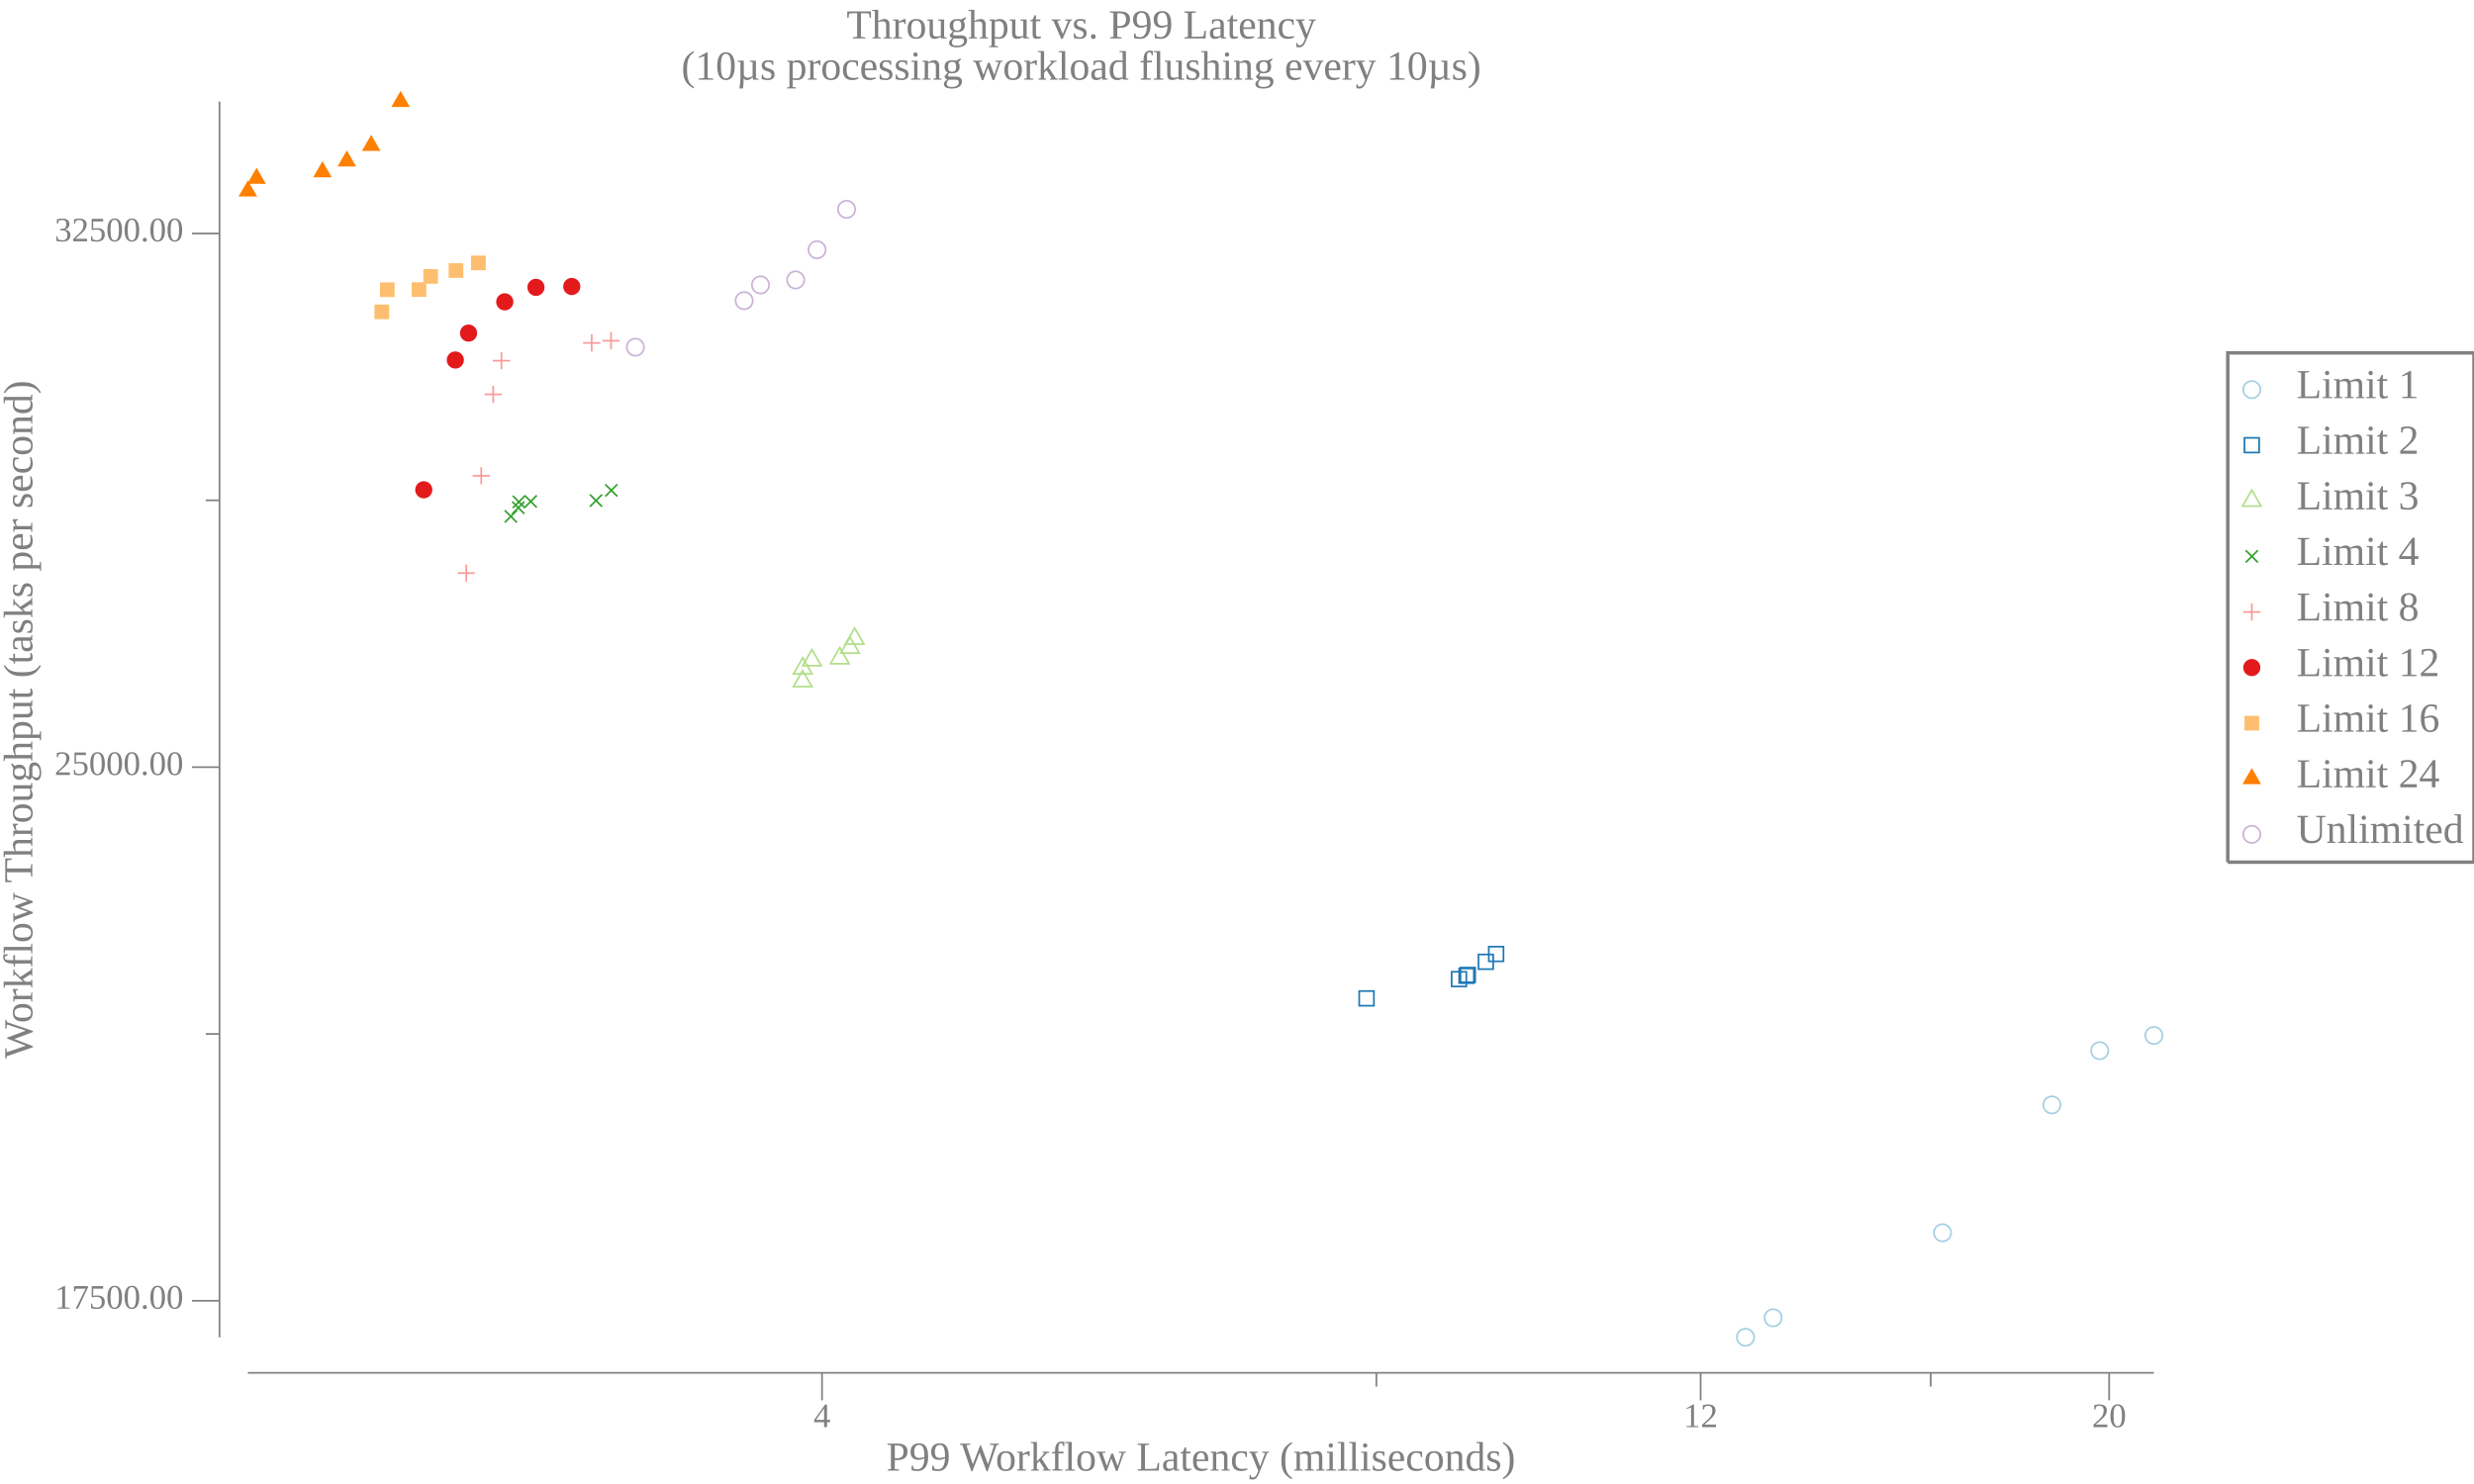
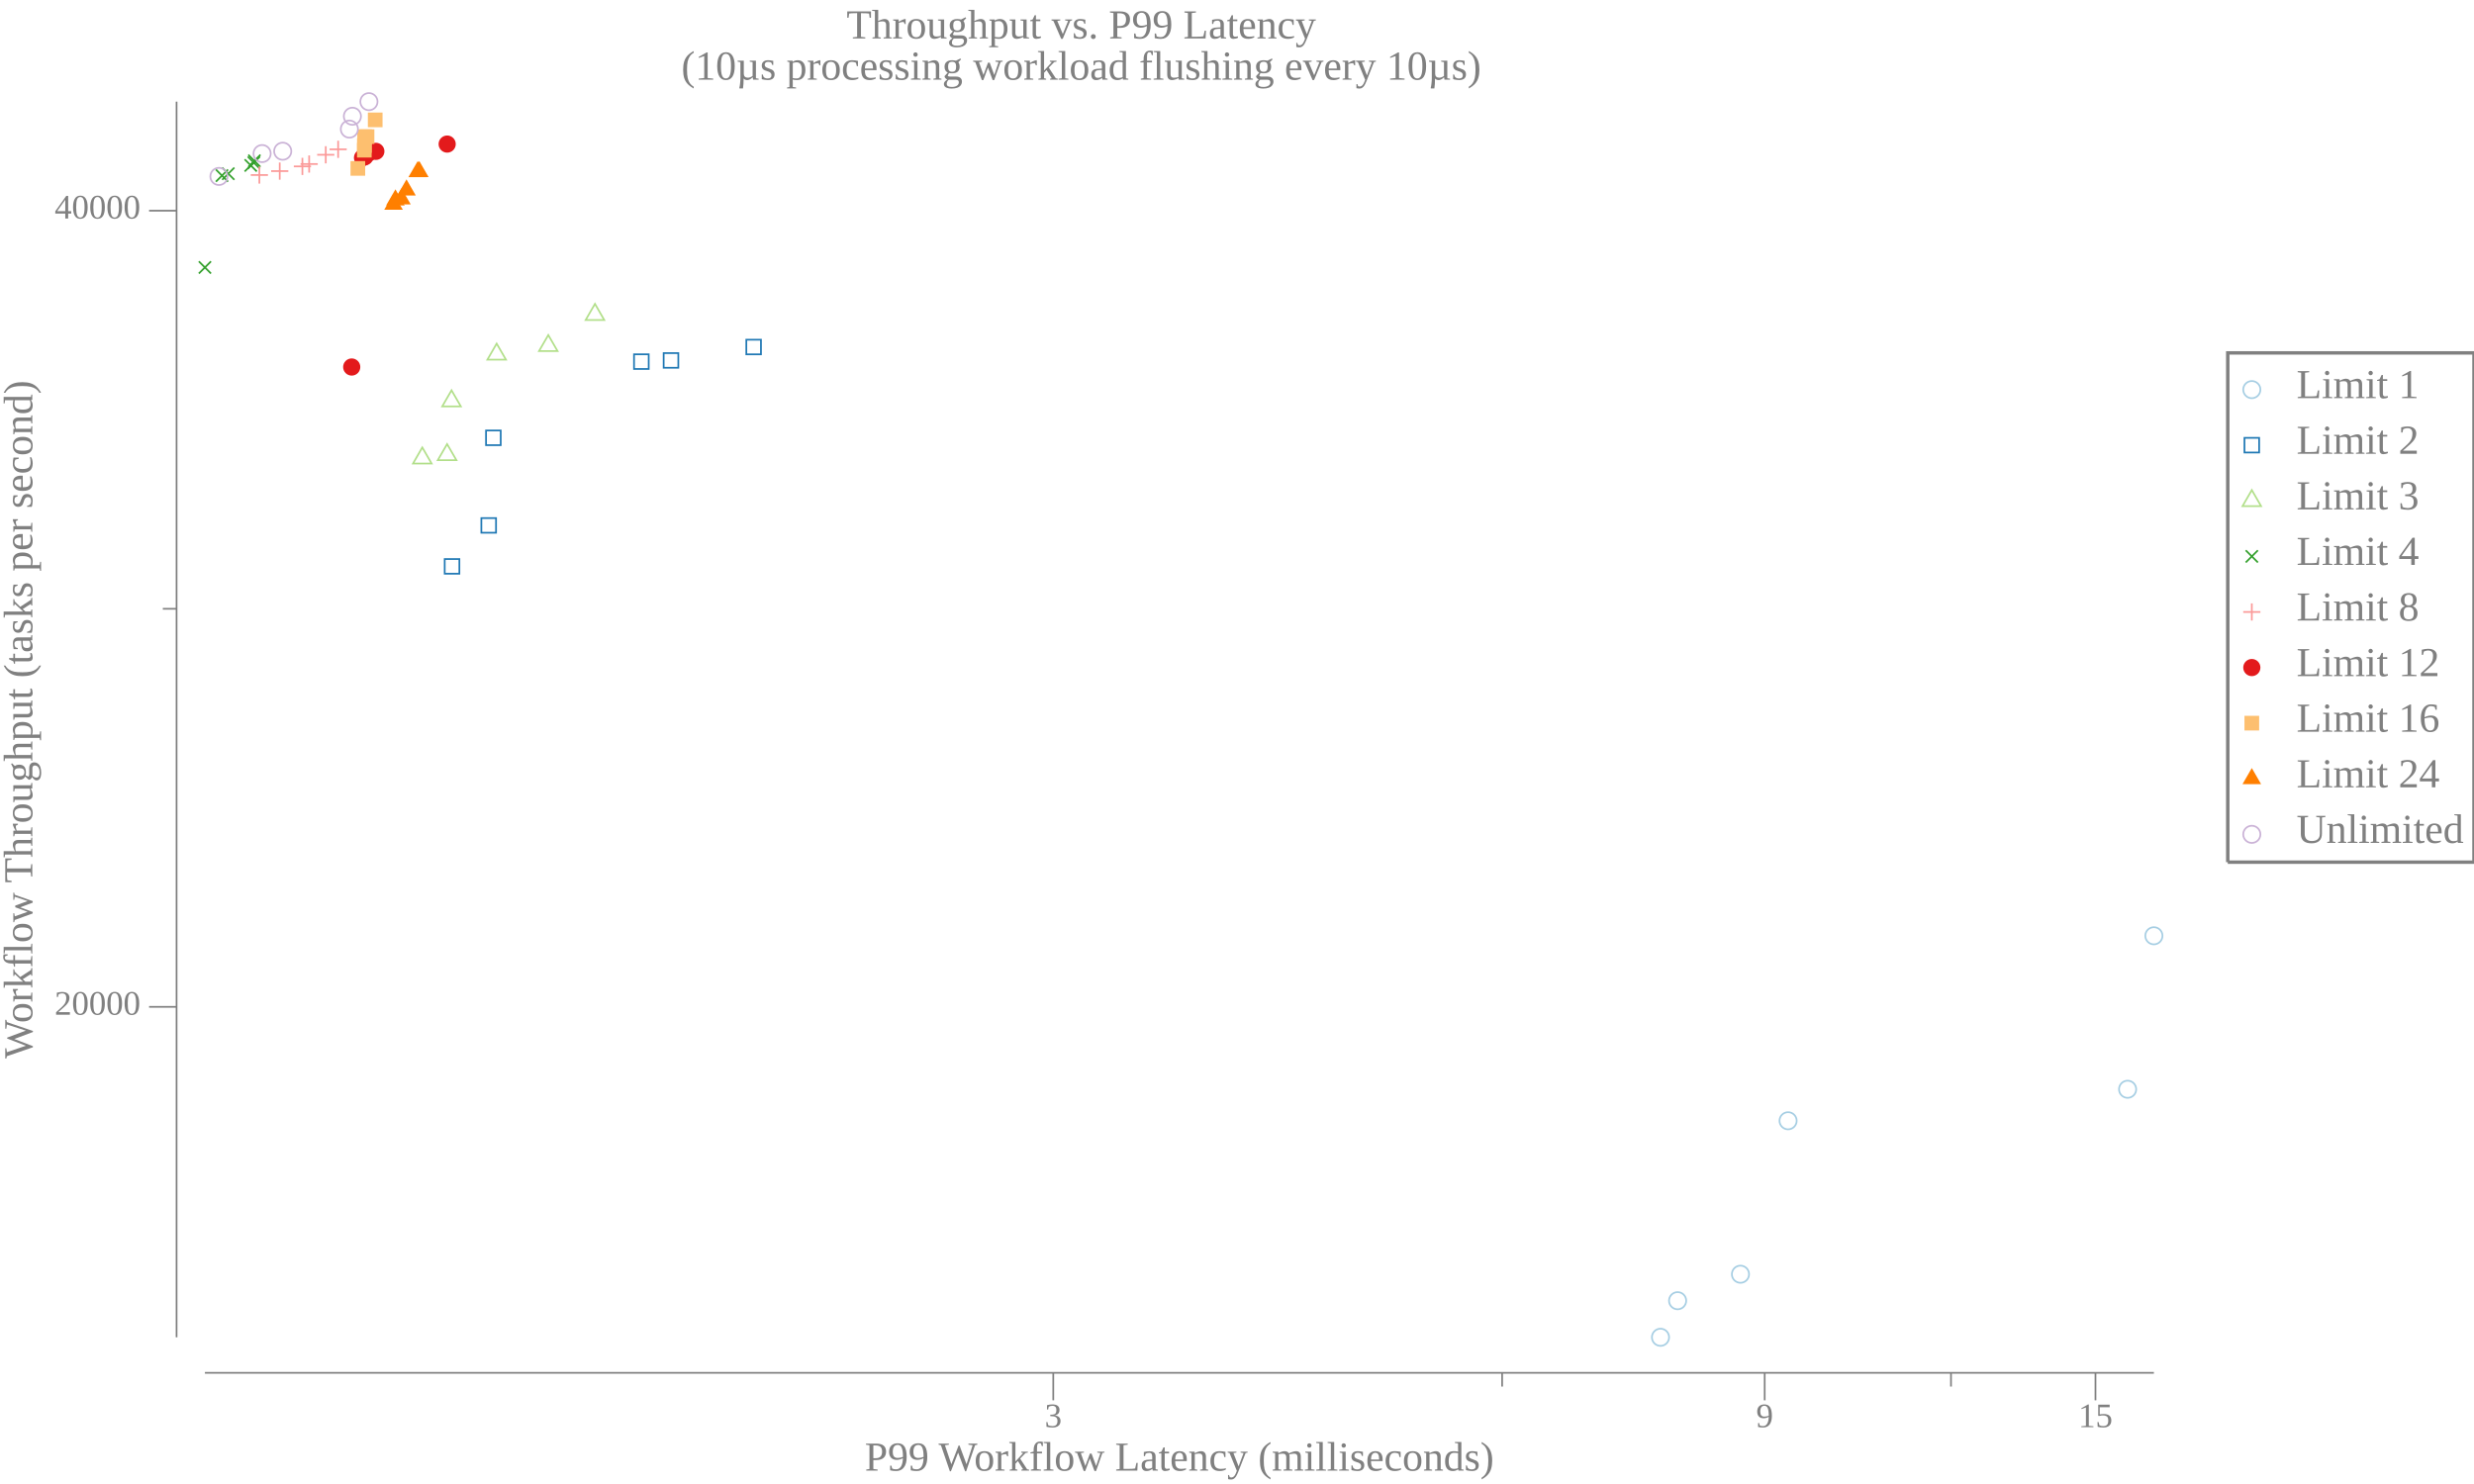
<svg xmlns="http://www.w3.org/2000/svg" width="720pt" height="432pt" viewBox="0 0 720 432">
  <g transform="scale(1, -1) translate(0, -432)">
    <path d="M657.84,318.58A2.5,2.5 0 1 1 652.84,318.58A2.5,2.5 0 1 1 657.84,318.58Z" style="fill:none;stroke:#A6CEE3;stroke-width:0.5" />
    <text x="668.34" y="-316.1" transform="scale(1, -1)" style="font-family:Liberation Serif;font-variant:normal;font-weight:normal;font-style:normal;font-size:12px;fill:#808080">Limit 1</text>
    <path d="M653.2,300.27L657.47,300.27L657.47,304.54L653.2,304.54Z" style="fill:none;stroke:#1F78B4;stroke-width:0.5" />
    <text x="668.34" y="-299.91" transform="scale(1, -1)" style="font-family:Liberation Serif;font-variant:normal;font-weight:normal;font-style:normal;font-size:12px;fill:#808080">Limit 2</text>
    <path d="M655.34,289.34L652.63,284.66L658.04,284.66Z" style="fill:none;stroke:#B2DF8A;stroke-width:0.5" />
    <text x="668.34" y="-283.73" transform="scale(1, -1)" style="font-family:Liberation Serif;font-variant:normal;font-weight:normal;font-style:normal;font-size:12px;fill:#808080">Limit 3</text>
    <path d="M653.57,268.27L657.11,271.8" style="fill:none;stroke:#33A02C;stroke-width:0.5" />
    <path d="M653.57,271.8L657.11,268.27" style="fill:none;stroke:#33A02C;stroke-width:0.5" />
    <text x="668.34" y="-267.55" transform="scale(1, -1)" style="font-family:Liberation Serif;font-variant:normal;font-weight:normal;font-style:normal;font-size:12px;fill:#808080">Limit 4</text>
    <path d="M655.34,256.35L655.34,251.35" style="fill:none;stroke:#FB9A99;stroke-width:0.5" />
    <path d="M652.84,253.85L657.84,253.85" style="fill:none;stroke:#FB9A99;stroke-width:0.5" />
    <text x="668.34" y="-251.36" transform="scale(1, -1)" style="font-family:Liberation Serif;font-variant:normal;font-weight:normal;font-style:normal;font-size:12px;fill:#808080">Limit 8</text>
    <path d="M657.84,237.67A2.5,2.5 0 1 1 652.84,237.67A2.5,2.5 0 1 1 657.84,237.67Z" style="fill:#E31A1C" />
    <text x="668.34" y="-235.18" transform="scale(1, -1)" style="font-family:Liberation Serif;font-variant:normal;font-weight:normal;font-style:normal;font-size:12px;fill:#808080">Limit 12</text>
    <path d="M653.2,219.35L657.47,219.35L657.47,223.62L653.2,223.62Z" style="fill:#FDBF6F" />
    <text x="668.34" y="-219" transform="scale(1, -1)" style="font-family:Liberation Serif;font-variant:normal;font-weight:normal;font-style:normal;font-size:12px;fill:#808080">Limit 16</text>
    <path d="M655.34,208.42L652.63,203.74L658.04,203.74Z" style="fill:#FF7F00" />
    <text x="668.34" y="-202.81" transform="scale(1, -1)" style="font-family:Liberation Serif;font-variant:normal;font-weight:normal;font-style:normal;font-size:12px;fill:#808080">Limit 24</text>
    <path d="M657.84,189.12A2.5,2.5 0 1 1 652.84,189.12A2.5,2.5 0 1 1 657.84,189.12Z" style="fill:none;stroke:#CAB2D6;stroke-width:0.5" />
    <text x="668.34" y="-186.63" transform="scale(1, -1)" style="font-family:Liberation Serif;font-variant:normal;font-weight:normal;font-style:normal;font-size:12px;fill:#808080">Unlimited</text>
    <path d="M648.34,181.02L648.34,329.27L720,329.27L720,181.02L648.34,181.02" style="fill:none;stroke:#808080" />
    <path d="M0,0L629.34,0L629.34,432L0,432Z" style="fill:#-8000000000000000-8000000000000000-8000000000000000;fill-opacity:0" />
    <text x="246.35" y="-420.81" transform="scale(1, -1)" style="font-family:Liberation Serif;font-variant:normal;font-weight:normal;font-style:normal;font-size:12px;fill:#808080">Throughput vs. P99 Latency</text>
    <text x="198.28" y="-408.81" transform="scale(1, -1)" style="font-family:Liberation Serif;font-variant:normal;font-weight:normal;font-style:normal;font-size:12px;fill:#808080">(10µs processing workload flushing every 10µs)</text>
-     <text x="257.93" y="-3.902" transform="scale(1, -1)" style="font-family:Liberation Serif;font-variant:normal;font-weight:normal;font-style:normal;font-size:12px;fill:#808080">P99 Workflow Latency (milliseconds)</text>
-     <text x="236.73" y="-16.541" transform="scale(1, -1)" style="font-family:Liberation Serif;font-variant:normal;font-weight:normal;font-style:normal;font-size:10px;fill:#808080">4</text>
-     <text x="489.93" y="-16.541" transform="scale(1, -1)" style="font-family:Liberation Serif;font-variant:normal;font-weight:normal;font-style:normal;font-size:10px;fill:#808080">12</text>
-     <text x="608.82" y="-16.541" transform="scale(1, -1)" style="font-family:Liberation Serif;font-variant:normal;font-weight:normal;font-style:normal;font-size:10px;fill:#808080">20</text>
-     <path d="M239.23,24.363L239.23,32.363" style="fill:none;stroke:#808080;stroke-width:0.5" />
-     <path d="M494.93,24.363L494.93,32.363" style="fill:none;stroke:#808080;stroke-width:0.5" />
-     <path d="M613.82,24.363L613.82,32.363" style="fill:none;stroke:#808080;stroke-width:0.5" />
-     <path d="M400.56,28.363L400.56,32.363" style="fill:none;stroke:#808080;stroke-width:0.5" />
-     <path d="M561.89,28.363L561.89,32.363" style="fill:none;stroke:#808080;stroke-width:0.5" />
-     <path d="M72.135,32.363L626.84,32.363" style="fill:none;stroke:#808080;stroke-width:0.5" />
+     <text x="251.68" y="-3.902" transform="scale(1, -1)" style="font-family:Liberation Serif;font-variant:normal;font-weight:normal;font-style:normal;font-size:12px;fill:#808080">P99 Workflow Latency (milliseconds)</text>
+     <text x="304.03" y="-16.541" transform="scale(1, -1)" style="font-family:Liberation Serif;font-variant:normal;font-weight:normal;font-style:normal;font-size:10px;fill:#808080">3</text>
+     <text x="511.07" y="-16.541" transform="scale(1, -1)" style="font-family:Liberation Serif;font-variant:normal;font-weight:normal;font-style:normal;font-size:10px;fill:#808080">9</text>
+     <text x="604.84" y="-16.541" transform="scale(1, -1)" style="font-family:Liberation Serif;font-variant:normal;font-weight:normal;font-style:normal;font-size:10px;fill:#808080">15</text>
+     <path d="M306.53,24.363L306.53,32.363" style="fill:none;stroke:#808080;stroke-width:0.5" />
+     <path d="M513.57,24.363L513.57,32.363" style="fill:none;stroke:#808080;stroke-width:0.5" />
+     <path d="M609.84,24.363L609.84,32.363" style="fill:none;stroke:#808080;stroke-width:0.5" />
+     <path d="M437.16,28.363L437.16,32.363" style="fill:none;stroke:#808080;stroke-width:0.5" />
+     <path d="M567.79,28.363L567.79,32.363" style="fill:none;stroke:#808080;stroke-width:0.5" />
+     <path d="M59.635,32.363L626.84,32.363" style="fill:none;stroke:#808080;stroke-width:0.5" />
    <g transform="rotate(90)">
      <text x="123.84" y="9.387" transform="scale(1, -1)" style="font-family:Liberation Serif;font-variant:normal;font-weight:normal;font-style:normal;font-size:12px;fill:#808080">Workflow Throughput (tasks per second)</text>
    </g>
-     <text x="15.885" y="-51.05" transform="scale(1, -1)" style="font-family:Liberation Serif;font-variant:normal;font-weight:normal;font-style:normal;font-size:10px;fill:#808080">17500.00</text>
-     <text x="15.885" y="-206.4" transform="scale(1, -1)" style="font-family:Liberation Serif;font-variant:normal;font-weight:normal;font-style:normal;font-size:10px;fill:#808080">25000.00</text>
-     <text x="15.885" y="-361.75" transform="scale(1, -1)" style="font-family:Liberation Serif;font-variant:normal;font-weight:normal;font-style:normal;font-size:10px;fill:#808080">32500.00</text>
-     <path d="M55.885,53.335L63.885,53.335" style="fill:none;stroke:#808080;stroke-width:0.5" />
-     <path d="M55.885,208.68L63.885,208.68" style="fill:none;stroke:#808080;stroke-width:0.5" />
-     <path d="M55.885,364.03L63.885,364.03" style="fill:none;stroke:#808080;stroke-width:0.5" />
-     <path d="M59.885,131.01L63.885,131.01" style="fill:none;stroke:#808080;stroke-width:0.5" />
-     <path d="M59.885,286.36L63.885,286.36" style="fill:none;stroke:#808080;stroke-width:0.5" />
-     <path d="M63.885,42.709L63.885,402.41" style="fill:none;stroke:#808080;stroke-width:0.5" />
-     <path d="M510.49,42.709A2.5,2.5 0 1 1 505.49,42.709A2.5,2.5 0 1 1 510.49,42.709Z" style="fill:none;stroke:#A6CEE3;stroke-width:0.5" />
-     <path d="M518.52,48.384A2.5,2.5 0 1 1 513.52,48.384A2.5,2.5 0 1 1 518.52,48.384Z" style="fill:none;stroke:#A6CEE3;stroke-width:0.5" />
-     <path d="M567.83,73.136A2.5,2.5 0 1 1 562.83,73.136A2.5,2.5 0 1 1 567.83,73.136Z" style="fill:none;stroke:#A6CEE3;stroke-width:0.5" />
-     <path d="M599.66,110.36A2.5,2.5 0 1 1 594.66,110.36A2.5,2.5 0 1 1 599.66,110.36Z" style="fill:none;stroke:#A6CEE3;stroke-width:0.5" />
-     <path d="M613.57,126.14A2.5,2.5 0 1 1 608.57,126.14A2.5,2.5 0 1 1 613.57,126.14Z" style="fill:none;stroke:#A6CEE3;stroke-width:0.5" />
-     <path d="M629.34,130.57A2.5,2.5 0 1 1 624.34,130.57A2.5,2.5 0 1 1 629.34,130.57Z" style="fill:none;stroke:#A6CEE3;stroke-width:0.5" />
-     <path d="M395.57,139.23L399.84,139.23L399.84,143.5L395.57,143.5Z" style="fill:none;stroke:#1F78B4;stroke-width:0.5" />
-     <path d="M422.47,144.84L426.74,144.84L426.74,149.11L422.47,149.11Z" style="fill:none;stroke:#1F78B4;stroke-width:0.5" />
-     <path d="M424.66,145.8L428.93,145.8L428.93,150.07L424.66,150.07Z" style="fill:none;stroke:#1F78B4;stroke-width:0.5" />
-     <path d="M425.04,146.07L429.31,146.07L429.31,150.33L425.04,150.33Z" style="fill:none;stroke:#1F78B4;stroke-width:0.5" />
-     <path d="M430.29,149.88L434.56,149.88L434.56,154.15L430.29,154.15Z" style="fill:none;stroke:#1F78B4;stroke-width:0.5" />
-     <path d="M433.28,152.16L437.55,152.16L437.55,156.42L433.28,156.42Z" style="fill:none;stroke:#1F78B4;stroke-width:0.5" />
-     <path d="M233.59,236.79L230.89,232.1L236.3,232.1Z" style="fill:none;stroke:#B2DF8A;stroke-width:0.5" />
-     <path d="M233.63,240.52L230.92,235.83L236.33,235.83Z" style="fill:none;stroke:#B2DF8A;stroke-width:0.5" />
-     <path d="M236.29,242.9L233.59,238.21L239,238.21Z" style="fill:none;stroke:#B2DF8A;stroke-width:0.5" />
-     <path d="M244.4,243.48L241.69,238.79L247.11,238.79Z" style="fill:none;stroke:#B2DF8A;stroke-width:0.5" />
-     <path d="M247.37,246.56L244.66,241.88L250.07,241.88Z" style="fill:none;stroke:#B2DF8A;stroke-width:0.5" />
-     <path d="M248.72,249.17L246.02,244.49L251.43,244.49Z" style="fill:none;stroke:#B2DF8A;stroke-width:0.5" />
-     <path d="M146.9,279.91L150.43,283.44" style="fill:none;stroke:#33A02C;stroke-width:0.5" />
-     <path d="M146.9,283.44L150.43,279.91" style="fill:none;stroke:#33A02C;stroke-width:0.5" />
-     <path d="M149.08,282.43L152.61,285.97" style="fill:none;stroke:#33A02C;stroke-width:0.5" />
-     <path d="M149.08,285.97L152.61,282.43" style="fill:none;stroke:#33A02C;stroke-width:0.5" />
-     <path d="M149.24,284.13L152.77,287.67" style="fill:none;stroke:#33A02C;stroke-width:0.5" />
-     <path d="M149.24,287.67L152.77,284.13" style="fill:none;stroke:#33A02C;stroke-width:0.5" />
-     <path d="M152.69,284.26L156.22,287.79" style="fill:none;stroke:#33A02C;stroke-width:0.5" />
-     <path d="M152.69,287.79L156.22,284.26" style="fill:none;stroke:#33A02C;stroke-width:0.5" />
-     <path d="M171.68,284.51L175.22,288.04" style="fill:none;stroke:#33A02C;stroke-width:0.5" />
-     <path d="M171.68,288.04L175.22,284.51" style="fill:none;stroke:#33A02C;stroke-width:0.5" />
-     <path d="M176.14,287.49L179.67,291.02" style="fill:none;stroke:#33A02C;stroke-width:0.5" />
-     <path d="M176.14,291.02L179.67,287.49" style="fill:none;stroke:#33A02C;stroke-width:0.5" />
-     <path d="M135.7,267.67L135.7,262.67" style="fill:none;stroke:#FB9A99;stroke-width:0.5" />
-     <path d="M133.2,265.17L138.2,265.17" style="fill:none;stroke:#FB9A99;stroke-width:0.5" />
-     <path d="M140.05,296L140.05,291" style="fill:none;stroke:#FB9A99;stroke-width:0.5" />
-     <path d="M137.55,293.5L142.55,293.5" style="fill:none;stroke:#FB9A99;stroke-width:0.5" />
-     <path d="M143.53,319.7L143.53,314.7" style="fill:none;stroke:#FB9A99;stroke-width:0.5" />
-     <path d="M141.03,317.2L146.03,317.2" style="fill:none;stroke:#FB9A99;stroke-width:0.5" />
-     <path d="M145.92,329.5L145.92,324.5" style="fill:none;stroke:#FB9A99;stroke-width:0.5" />
-     <path d="M143.42,327L148.42,327" style="fill:none;stroke:#FB9A99;stroke-width:0.5" />
-     <path d="M172.2,334.67L172.2,329.67" style="fill:none;stroke:#FB9A99;stroke-width:0.5" />
-     <path d="M169.7,332.17L174.7,332.17" style="fill:none;stroke:#FB9A99;stroke-width:0.5" />
-     <path d="M177.83,335.3L177.83,330.3" style="fill:none;stroke:#FB9A99;stroke-width:0.5" />
-     <path d="M175.33,332.8L180.33,332.8" style="fill:none;stroke:#FB9A99;stroke-width:0.5" />
-     <path d="M125.83,289.42A2.5,2.5 0 1 1 120.83,289.42A2.5,2.5 0 1 1 125.83,289.42Z" style="fill:#E31A1C" />
-     <path d="M135.01,327.2A2.5,2.5 0 1 1 130.01,327.2A2.5,2.5 0 1 1 135.01,327.2Z" style="fill:#E31A1C" />
-     <path d="M138.86,335.03A2.5,2.5 0 1 1 133.86,335.03A2.5,2.5 0 1 1 138.86,335.03Z" style="fill:#E31A1C" />
-     <path d="M149.4,344.13A2.5,2.5 0 1 1 144.4,344.13A2.5,2.5 0 1 1 149.4,344.13Z" style="fill:#E31A1C" />
-     <path d="M158.48,348.35A2.5,2.5 0 1 1 153.48,348.35A2.5,2.5 0 1 1 158.48,348.35Z" style="fill:#E31A1C" />
-     <path d="M168.9,348.6A2.5,2.5 0 1 1 163.9,348.6A2.5,2.5 0 1 1 168.9,348.6Z" style="fill:#E31A1C" />
-     <path d="M108.98,339.09L113.25,339.09L113.25,343.36L108.98,343.36Z" style="fill:#FDBF6F" />
-     <path d="M110.57,345.53L114.84,345.53L114.84,349.8L110.57,349.8Z" style="fill:#FDBF6F" />
-     <path d="M119.8,345.58L124.07,345.58L124.07,349.84L119.8,349.84Z" style="fill:#FDBF6F" />
-     <path d="M123.2,349.39L127.46,349.39L127.46,353.65L123.2,353.65Z" style="fill:#FDBF6F" />
-     <path d="M130.56,351.11L134.83,351.11L134.83,355.37L130.56,355.37Z" style="fill:#FDBF6F" />
-     <path d="M137.09,353.32L141.36,353.32L141.36,357.59L137.09,357.59Z" style="fill:#FDBF6F" />
-     <path d="M72.135,379.5L69.428,374.81L74.841,374.81Z" style="fill:#FF7F00" />
-     <path d="M74.677,383.17L71.97,378.48L77.383,378.48Z" style="fill:#FF7F00" />
-     <path d="M93.845,385.07L91.139,380.39L96.552,380.39Z" style="fill:#FF7F00" />
-     <path d="M100.94,388.22L98.238,383.53L103.65,383.53Z" style="fill:#FF7F00" />
-     <path d="M108.04,392.76L105.33,388.07L110.74,388.07Z" style="fill:#FF7F00" />
-     <path d="M116.58,405.54L113.88,400.85L119.29,400.85Z" style="fill:#FF7F00" />
-     <path d="M187.42,330.93A2.5,2.5 0 1 1 182.42,330.93A2.5,2.5 0 1 1 187.42,330.93Z" style="fill:none;stroke:#CAB2D6;stroke-width:0.5" />
-     <path d="M219.07,344.48A2.5,2.5 0 1 1 214.07,344.48A2.5,2.5 0 1 1 219.07,344.48Z" style="fill:none;stroke:#CAB2D6;stroke-width:0.5" />
-     <path d="M223.83,349.06A2.5,2.5 0 1 1 218.83,349.06A2.5,2.5 0 1 1 223.83,349.06Z" style="fill:none;stroke:#CAB2D6;stroke-width:0.5" />
-     <path d="M234.06,350.51A2.5,2.5 0 1 1 229.06,350.51A2.5,2.5 0 1 1 234.06,350.51Z" style="fill:none;stroke:#CAB2D6;stroke-width:0.5" />
-     <path d="M240.28,359.29A2.5,2.5 0 1 1 235.28,359.29A2.5,2.5 0 1 1 240.28,359.29Z" style="fill:none;stroke:#CAB2D6;stroke-width:0.5" />
-     <path d="M248.88,371.07A2.5,2.5 0 1 1 243.88,371.07A2.5,2.5 0 1 1 248.88,371.07Z" style="fill:none;stroke:#CAB2D6;stroke-width:0.5" />
+     <text x="15.885" y="-136.61" transform="scale(1, -1)" style="font-family:Liberation Serif;font-variant:normal;font-weight:normal;font-style:normal;font-size:10px;fill:#808080">20000</text>
+     <text x="15.885" y="-368.39" transform="scale(1, -1)" style="font-family:Liberation Serif;font-variant:normal;font-weight:normal;font-style:normal;font-size:10px;fill:#808080">40000</text>
+     <path d="M43.385,138.9L51.385,138.9" style="fill:none;stroke:#808080;stroke-width:0.5" />
+     <path d="M43.385,370.67L51.385,370.67" style="fill:none;stroke:#808080;stroke-width:0.5" />
+     <path d="M47.385,254.78L51.385,254.78" style="fill:none;stroke:#808080;stroke-width:0.5" />
+     <path d="M51.385,42.709L51.385,402.41" style="fill:none;stroke:#808080;stroke-width:0.5" />
+     <path d="M485.75,42.709A2.5,2.5 0 1 1 480.75,42.709A2.5,2.5 0 1 1 485.75,42.709Z" style="fill:none;stroke:#A6CEE3;stroke-width:0.5" />
+     <path d="M490.73,53.359A2.5,2.5 0 1 1 485.73,53.359A2.5,2.5 0 1 1 490.73,53.359Z" style="fill:none;stroke:#A6CEE3;stroke-width:0.5" />
+     <path d="M509.02,61.066A2.5,2.5 0 1 1 504.02,61.066A2.5,2.5 0 1 1 509.02,61.066Z" style="fill:none;stroke:#A6CEE3;stroke-width:0.5" />
+     <path d="M522.88,105.74A2.5,2.5 0 1 1 517.88,105.74A2.5,2.5 0 1 1 522.88,105.74Z" style="fill:none;stroke:#A6CEE3;stroke-width:0.5" />
+     <path d="M621.69,114.91A2.5,2.5 0 1 1 616.69,114.91A2.5,2.5 0 1 1 621.69,114.91Z" style="fill:none;stroke:#A6CEE3;stroke-width:0.5" />
+     <path d="M629.34,159.59A2.5,2.5 0 1 1 624.34,159.59A2.5,2.5 0 1 1 629.34,159.59Z" style="fill:none;stroke:#A6CEE3;stroke-width:0.5" />
+     <path d="M129.42,264.99L133.69,264.99L133.69,269.26L129.42,269.26Z" style="fill:none;stroke:#1F78B4;stroke-width:0.5" />
+     <path d="M140.09,276.92L144.36,276.92L144.36,281.18L140.09,281.18Z" style="fill:none;stroke:#1F78B4;stroke-width:0.5" />
+     <path d="M141.45,302.41L145.72,302.41L145.72,306.68L141.45,306.68Z" style="fill:none;stroke:#1F78B4;stroke-width:0.5" />
+     <path d="M184.52,324.59L188.79,324.59L188.79,328.86L184.52,328.86Z" style="fill:none;stroke:#1F78B4;stroke-width:0.5" />
+     <path d="M193.14,324.94L197.41,324.94L197.41,329.21L193.14,329.21Z" style="fill:none;stroke:#1F78B4;stroke-width:0.5" />
+     <path d="M217.2,328.85L221.46,328.85L221.46,333.11L217.2,333.11Z" style="fill:none;stroke:#1F78B4;stroke-width:0.5" />
+     <path d="M122.9,301.75L120.2,297.06L125.61,297.06Z" style="fill:none;stroke:#B2DF8A;stroke-width:0.5" />
+     <path d="M130.12,302.73L127.41,298.05L132.83,298.05Z" style="fill:none;stroke:#B2DF8A;stroke-width:0.5" />
+     <path d="M131.41,318.38L128.7,313.69L134.12,313.69Z" style="fill:none;stroke:#B2DF8A;stroke-width:0.5" />
+     <path d="M144.54,331.98L141.84,327.3L147.25,327.3Z" style="fill:none;stroke:#B2DF8A;stroke-width:0.5" />
+     <path d="M159.57,334.47L156.86,329.79L162.27,329.79Z" style="fill:none;stroke:#B2DF8A;stroke-width:0.5" />
+     <path d="M173.15,343.54L170.44,338.85L175.85,338.85Z" style="fill:none;stroke:#B2DF8A;stroke-width:0.5" />
+     <path d="M57.867,352.38L61.403,355.91" style="fill:none;stroke:#33A02C;stroke-width:0.5" />
+     <path d="M57.867,355.91L61.403,352.38" style="fill:none;stroke:#33A02C;stroke-width:0.5" />
+     <path d="M62.824,379.11L66.36,382.65" style="fill:none;stroke:#33A02C;stroke-width:0.5" />
+     <path d="M62.824,382.65L66.36,379.11" style="fill:none;stroke:#33A02C;stroke-width:0.5" />
+     <path d="M64.665,379.67L68.2,383.2" style="fill:none;stroke:#33A02C;stroke-width:0.5" />
+     <path d="M64.665,383.2L68.2,379.67" style="fill:none;stroke:#33A02C;stroke-width:0.5" />
+     <path d="M71.206,382.08L74.741,385.61" style="fill:none;stroke:#33A02C;stroke-width:0.5" />
+     <path d="M71.206,385.61L74.741,382.08" style="fill:none;stroke:#33A02C;stroke-width:0.5" />
+     <path d="M72.117,382.87L75.652,386.4" style="fill:none;stroke:#33A02C;stroke-width:0.5" />
+     <path d="M72.117,386.4L75.652,382.87" style="fill:none;stroke:#33A02C;stroke-width:0.5" />
+     <path d="M72.257,383.42L75.792,386.96" style="fill:none;stroke:#33A02C;stroke-width:0.5" />
+     <path d="M72.257,386.96L75.792,383.42" style="fill:none;stroke:#33A02C;stroke-width:0.5" />
+     <path d="M75.482,383.55L75.482,378.55" style="fill:none;stroke:#FB9A99;stroke-width:0.5" />
+     <path d="M72.982,381.05L77.982,381.05" style="fill:none;stroke:#FB9A99;stroke-width:0.5" />
+     <path d="M81.411,384.69L81.411,379.69" style="fill:none;stroke:#FB9A99;stroke-width:0.5" />
+     <path d="M78.911,382.19L83.911,382.19" style="fill:none;stroke:#FB9A99;stroke-width:0.5" />
+     <path d="M88.007,386.06L88.007,381.06" style="fill:none;stroke:#FB9A99;stroke-width:0.5" />
+     <path d="M85.507,383.56L90.507,383.56" style="fill:none;stroke:#FB9A99;stroke-width:0.5" />
+     <path d="M89.973,386.75L89.973,381.75" style="fill:none;stroke:#FB9A99;stroke-width:0.5" />
+     <path d="M87.473,384.25L92.473,384.25" style="fill:none;stroke:#FB9A99;stroke-width:0.5" />
+     <path d="M94.805,389.44L94.805,384.44" style="fill:none;stroke:#FB9A99;stroke-width:0.5" />
+     <path d="M92.305,386.94L97.305,386.94" style="fill:none;stroke:#FB9A99;stroke-width:0.5" />
+     <path d="M98.41,391.03L98.41,386.03" style="fill:none;stroke:#FB9A99;stroke-width:0.5" />
+     <path d="M95.91,388.53L100.91,388.53" style="fill:none;stroke:#FB9A99;stroke-width:0.5" />
+     <path d="M104.86,325.16A2.5,2.5 0 1 1 99.856,325.16A2.5,2.5 0 1 1 104.86,325.16Z" style="fill:#E31A1C" />
+     <path d="M108,386.08A2.5,2.5 0 1 1 103,386.08A2.5,2.5 0 1 1 108,386.08Z" style="fill:#E31A1C" />
+     <path d="M108.68,386.35A2.5,2.5 0 1 1 103.68,386.35A2.5,2.5 0 1 1 108.68,386.35Z" style="fill:#E31A1C" />
+     <path d="M109.73,387.43A2.5,2.5 0 1 1 104.73,387.43A2.5,2.5 0 1 1 109.73,387.43Z" style="fill:#E31A1C" />
+     <path d="M111.88,387.94A2.5,2.5 0 1 1 106.88,387.94A2.5,2.5 0 1 1 111.88,387.94Z" style="fill:#E31A1C" />
+     <path d="M132.64,390.06A2.5,2.5 0 1 1 127.64,390.06A2.5,2.5 0 1 1 132.64,390.06Z" style="fill:#E31A1C" />
+     <path d="M102.01,380.84L106.28,380.84L106.28,385.11L102.01,385.11Z" style="fill:#FDBF6F" />
+     <path d="M103.9,386.14L108.16,386.14L108.16,390.41L103.9,390.41Z" style="fill:#FDBF6F" />
+     <path d="M103.91,387.51L108.18,387.51L108.18,391.78L103.91,391.78Z" style="fill:#FDBF6F" />
+     <path d="M103.99,390.07L108.25,390.07L108.25,394.34L103.99,394.34Z" style="fill:#FDBF6F" />
+     <path d="M104.68,390.09L108.95,390.09L108.95,394.36L104.68,394.36Z" style="fill:#FDBF6F" />
+     <path d="M107.06,394.97L111.33,394.97L111.33,399.24L107.06,399.24Z" style="fill:#FDBF6F" />
+     <path d="M114.52,375.63L111.82,370.94L117.23,370.94Z" style="fill:#FF7F00" />
+     <path d="M115.08,376.89L112.37,372.2L117.78,372.2Z" style="fill:#FF7F00" />
+     <path d="M116.83,377.19L114.12,372.5L119.53,372.5Z" style="fill:#FF7F00" />
+     <path d="M118.3,379.79L115.59,375.1L121,375.1Z" style="fill:#FF7F00" />
+     <path d="M121.56,385.11L118.85,380.42L124.27,380.42Z" style="fill:#FF7F00" />
+     <path d="M122.03,385.13L119.32,380.44L124.74,380.44Z" style="fill:#FF7F00" />
+     <path d="M66.216,380.64A2.5,2.5 0 1 1 61.216,380.64A2.5,2.5 0 1 1 66.216,380.64Z" style="fill:none;stroke:#CAB2D6;stroke-width:0.5" />
+     <path d="M78.78,387.29A2.5,2.5 0 1 1 73.78,387.29A2.5,2.5 0 1 1 78.78,387.29Z" style="fill:none;stroke:#CAB2D6;stroke-width:0.5" />
+     <path d="M84.778,387.98A2.5,2.5 0 1 1 79.778,387.98A2.5,2.5 0 1 1 84.778,387.98Z" style="fill:none;stroke:#CAB2D6;stroke-width:0.5" />
+     <path d="M104.18,394.42A2.5,2.5 0 1 1 99.179,394.42A2.5,2.5 0 1 1 104.18,394.42Z" style="fill:none;stroke:#CAB2D6;stroke-width:0.5" />
+     <path d="M105.06,398.16A2.5,2.5 0 1 1 100.06,398.16A2.5,2.5 0 1 1 105.06,398.16Z" style="fill:none;stroke:#CAB2D6;stroke-width:0.5" />
+     <path d="M109.87,402.41A2.5,2.5 0 1 1 104.87,402.41A2.5,2.5 0 1 1 109.87,402.41Z" style="fill:none;stroke:#CAB2D6;stroke-width:0.5" />
  </g>
</svg>
